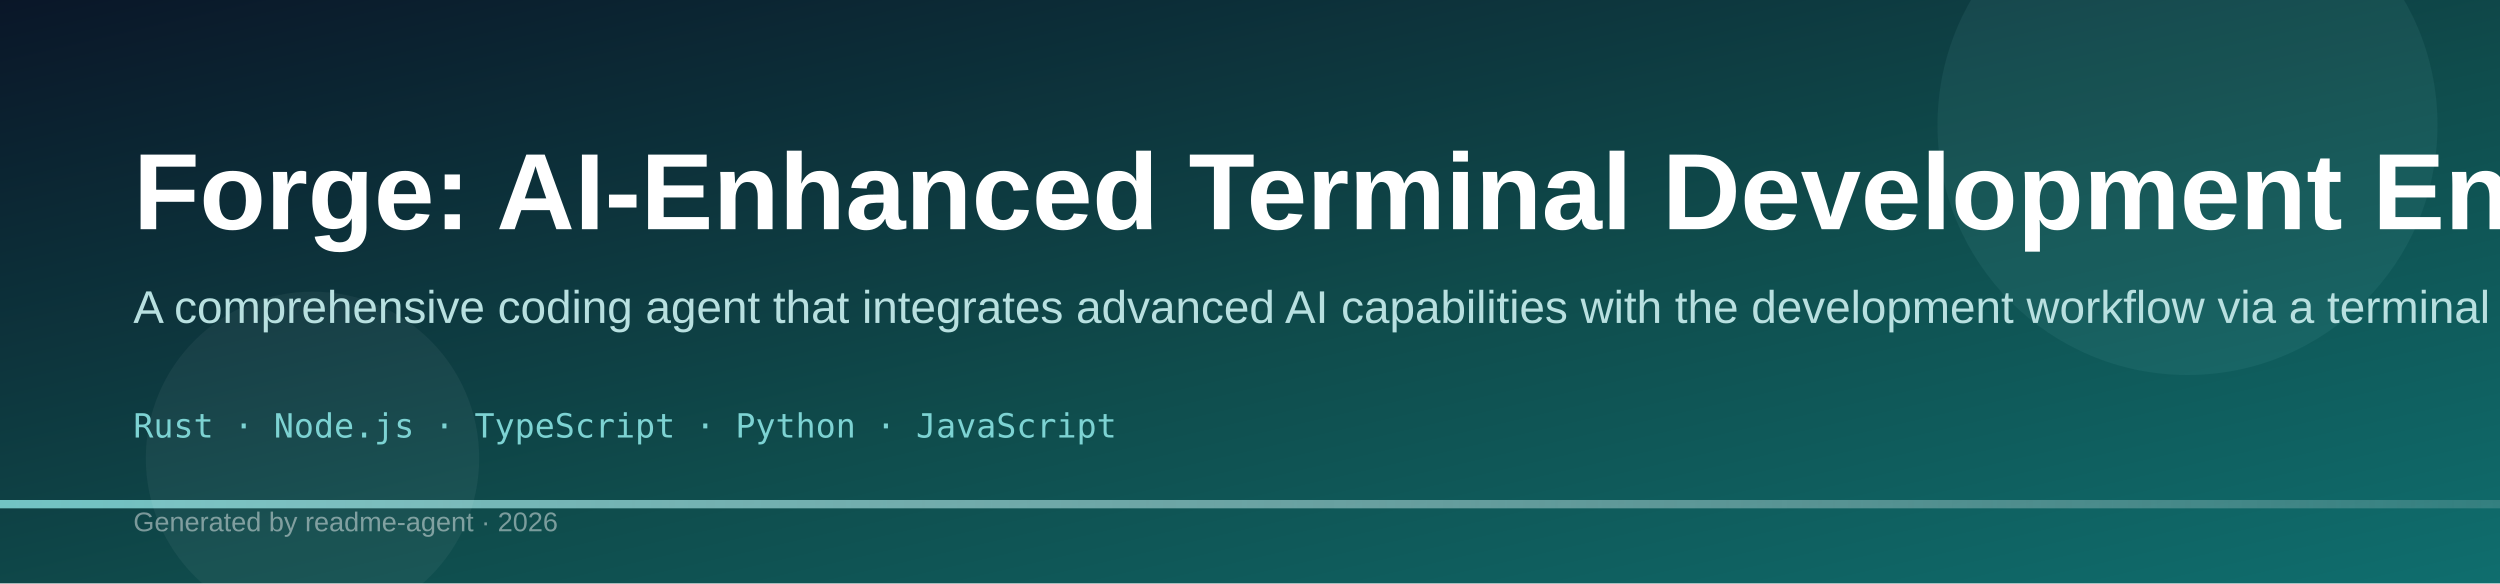
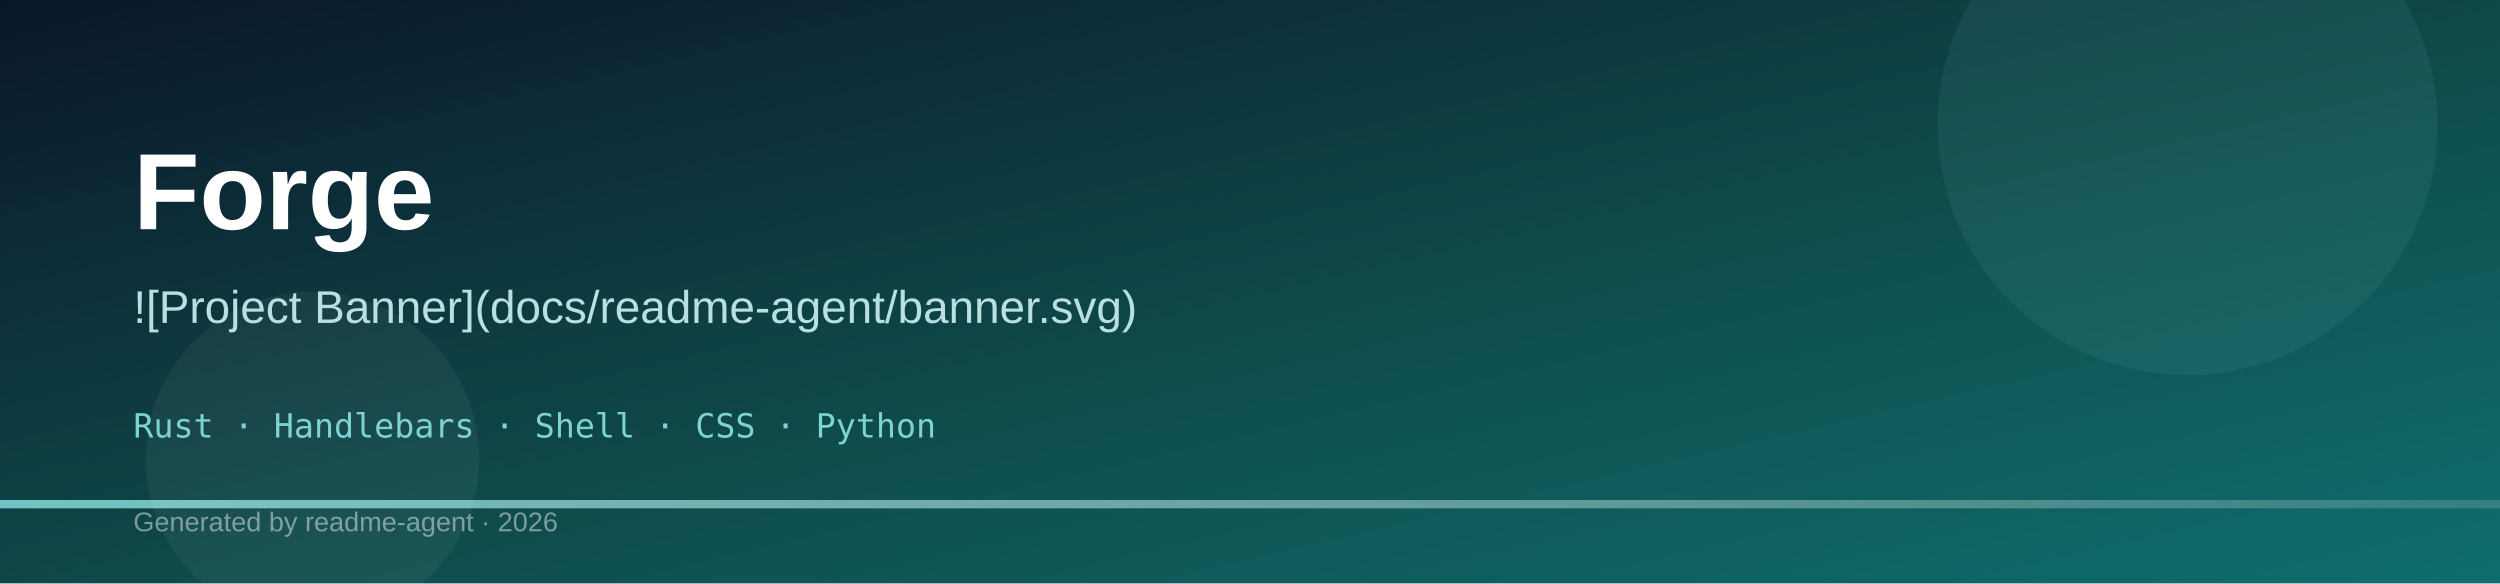
- <svg xmlns="http://www.w3.org/2000/svg" width="1200" height="280" viewBox="0 0 1200 280" role="img" aria-label="Forge: AI-Enhanced Terminal Development Environment">
+ <svg xmlns="http://www.w3.org/2000/svg" width="1200" height="280" viewBox="0 0 1200 280" role="img" aria-label="Forge">
  <defs>
    <linearGradient id="bg" x1="0%" y1="0%" x2="100%" y2="100%">
      <stop offset="0%" stop-color="#0a1628" />
      <stop offset="55%" stop-color="#0f4c4c" />
      <stop offset="100%" stop-color="#0f6e6e" />
    </linearGradient>
    <linearGradient id="accent" x1="0%" y1="0%" x2="100%" y2="0%">
      <stop offset="0%" stop-color="#7dd3d3" stop-opacity="0.9" />
      <stop offset="100%" stop-color="#ffffff" stop-opacity="0.15" />
    </linearGradient>
  </defs>
  <rect width="1200" height="280" fill="url(#bg)" />
  <rect x="0" y="240" width="1200" height="4" fill="url(#accent)" />
  <circle cx="1050" cy="60" r="120" fill="#7dd3d3" fill-opacity="0.08" />
  <circle cx="150" cy="220" r="80" fill="#ffffff" fill-opacity="0.05" />
-   <text x="64" y="110" fill="#ffffff" font-family="Segoe UI, Arial, sans-serif" font-size="52" font-weight="700">Forge: AI-Enhanced Terminal Development Environment</text>
-   <text x="64" y="155" fill="#b8e0e0" font-family="Segoe UI, Arial, sans-serif" font-size="22">A comprehensive coding agent that integrates advanced AI capabilities with the development workflow via a terminal inter</text>
-   <text x="64" y="210" fill="#7dd3d3" font-family="Consolas, monospace" font-size="16">Rust · Node.js · TypeScript · Python · JavaScript</text>
+   <text x="64" y="110" fill="#ffffff" font-family="Segoe UI, Arial, sans-serif" font-size="52" font-weight="700">Forge</text>
+   <text x="64" y="155" fill="#b8e0e0" font-family="Segoe UI, Arial, sans-serif" font-size="22">![Project Banner](docs/readme-agent/banner.svg)</text>
+   <text x="64" y="210" fill="#7dd3d3" font-family="Consolas, monospace" font-size="16">Rust · Handlebars · Shell · CSS · Python</text>
  <text x="64" y="255" fill="#ffffff" fill-opacity="0.45" font-family="Segoe UI, Arial, sans-serif" font-size="13">Generated by readme-agent · 2026</text>
</svg>
